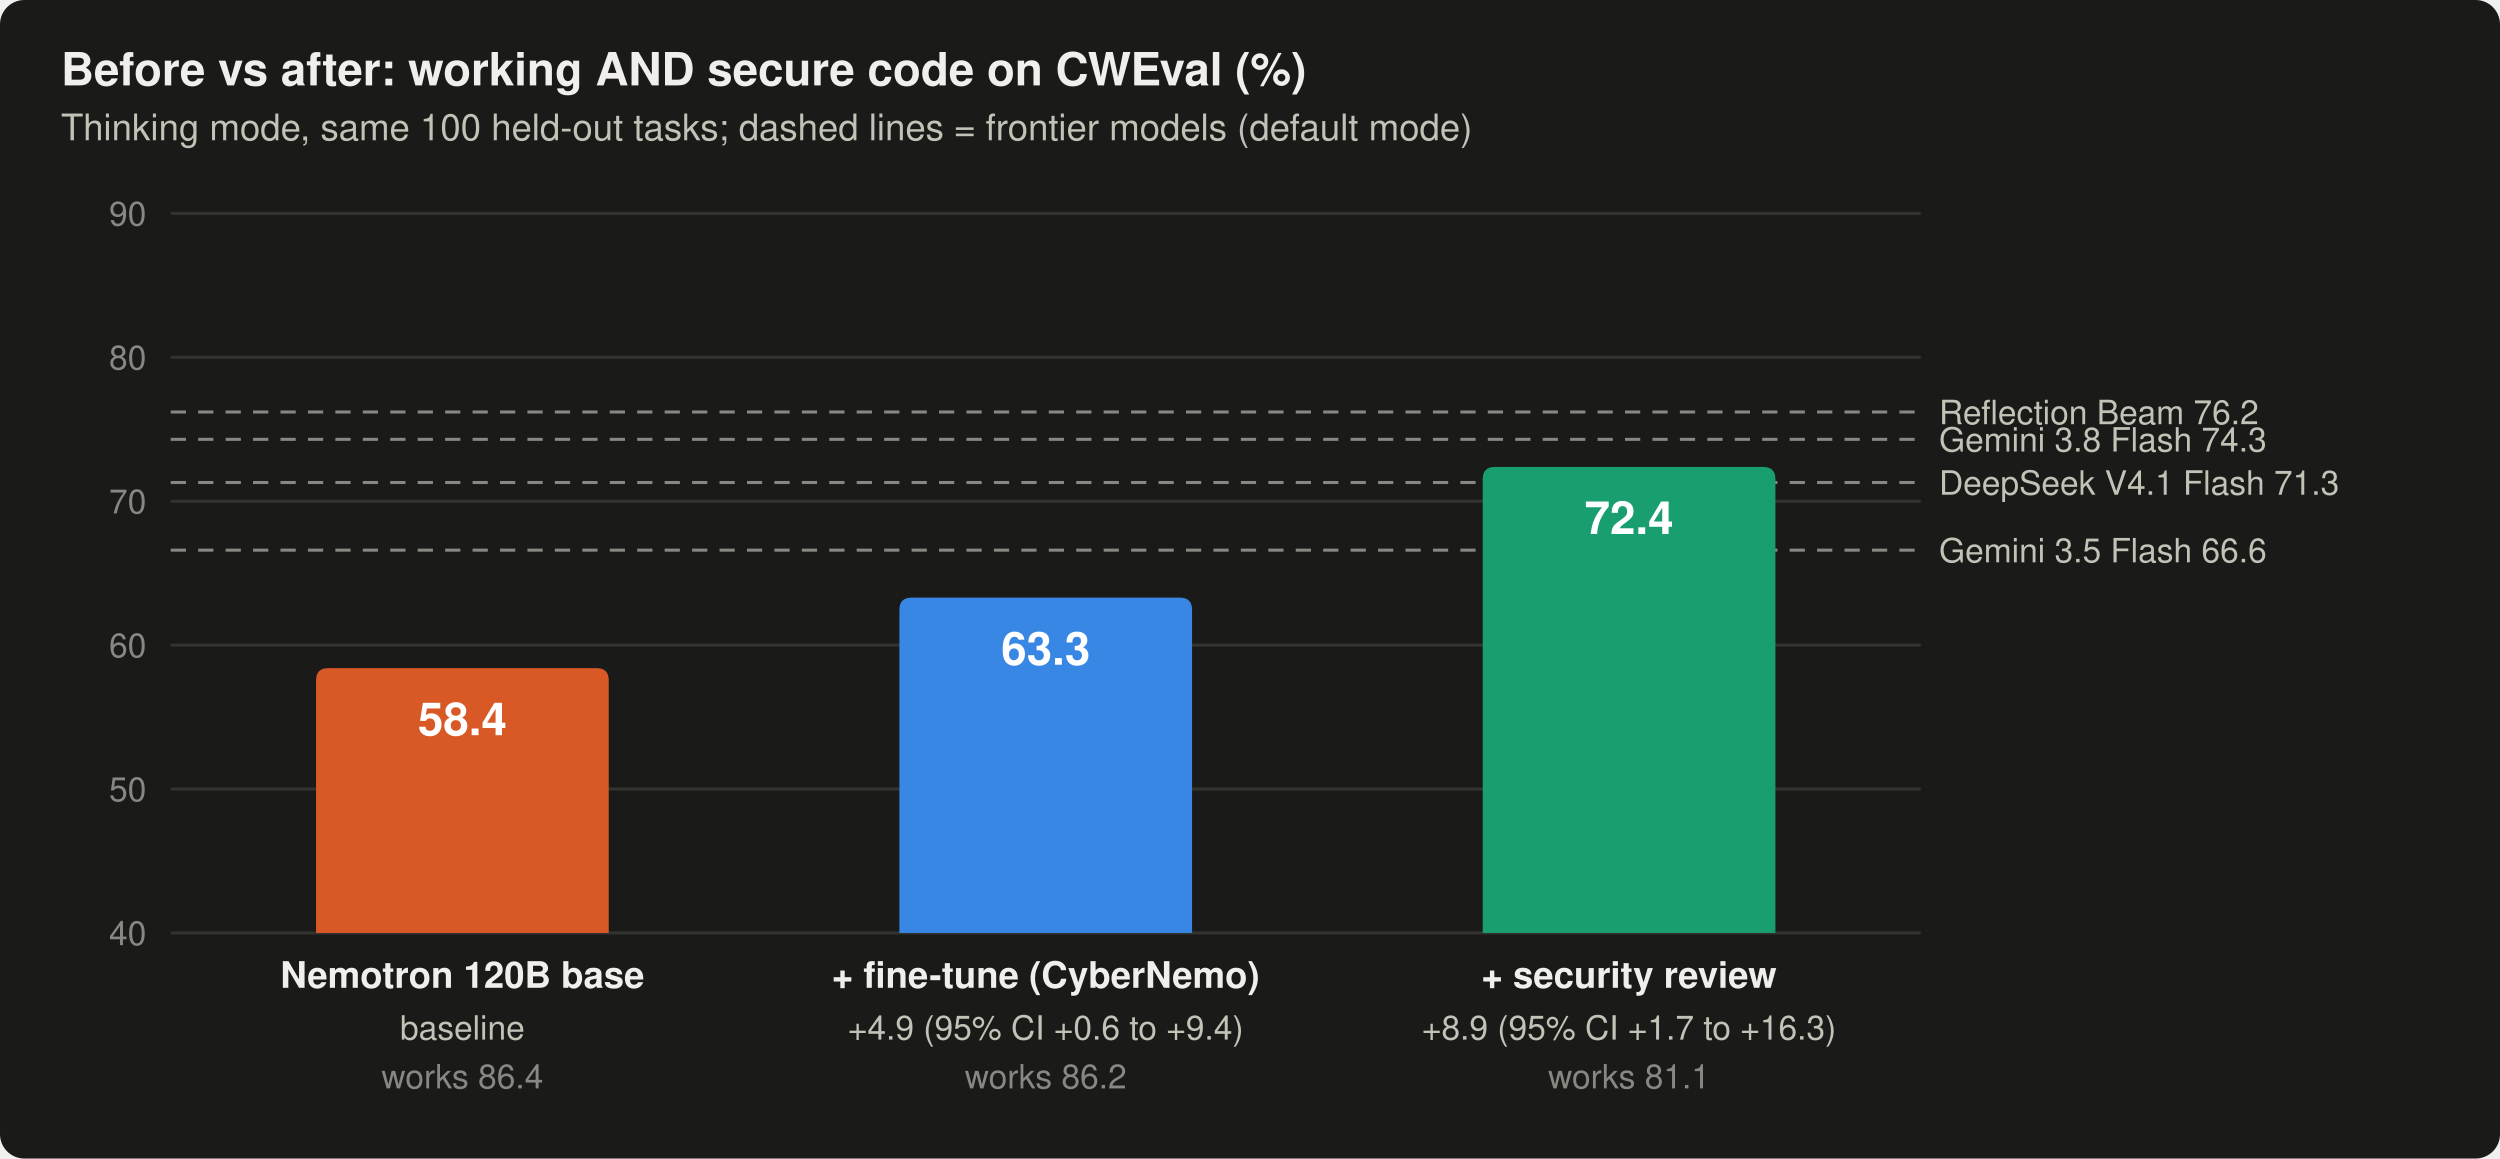
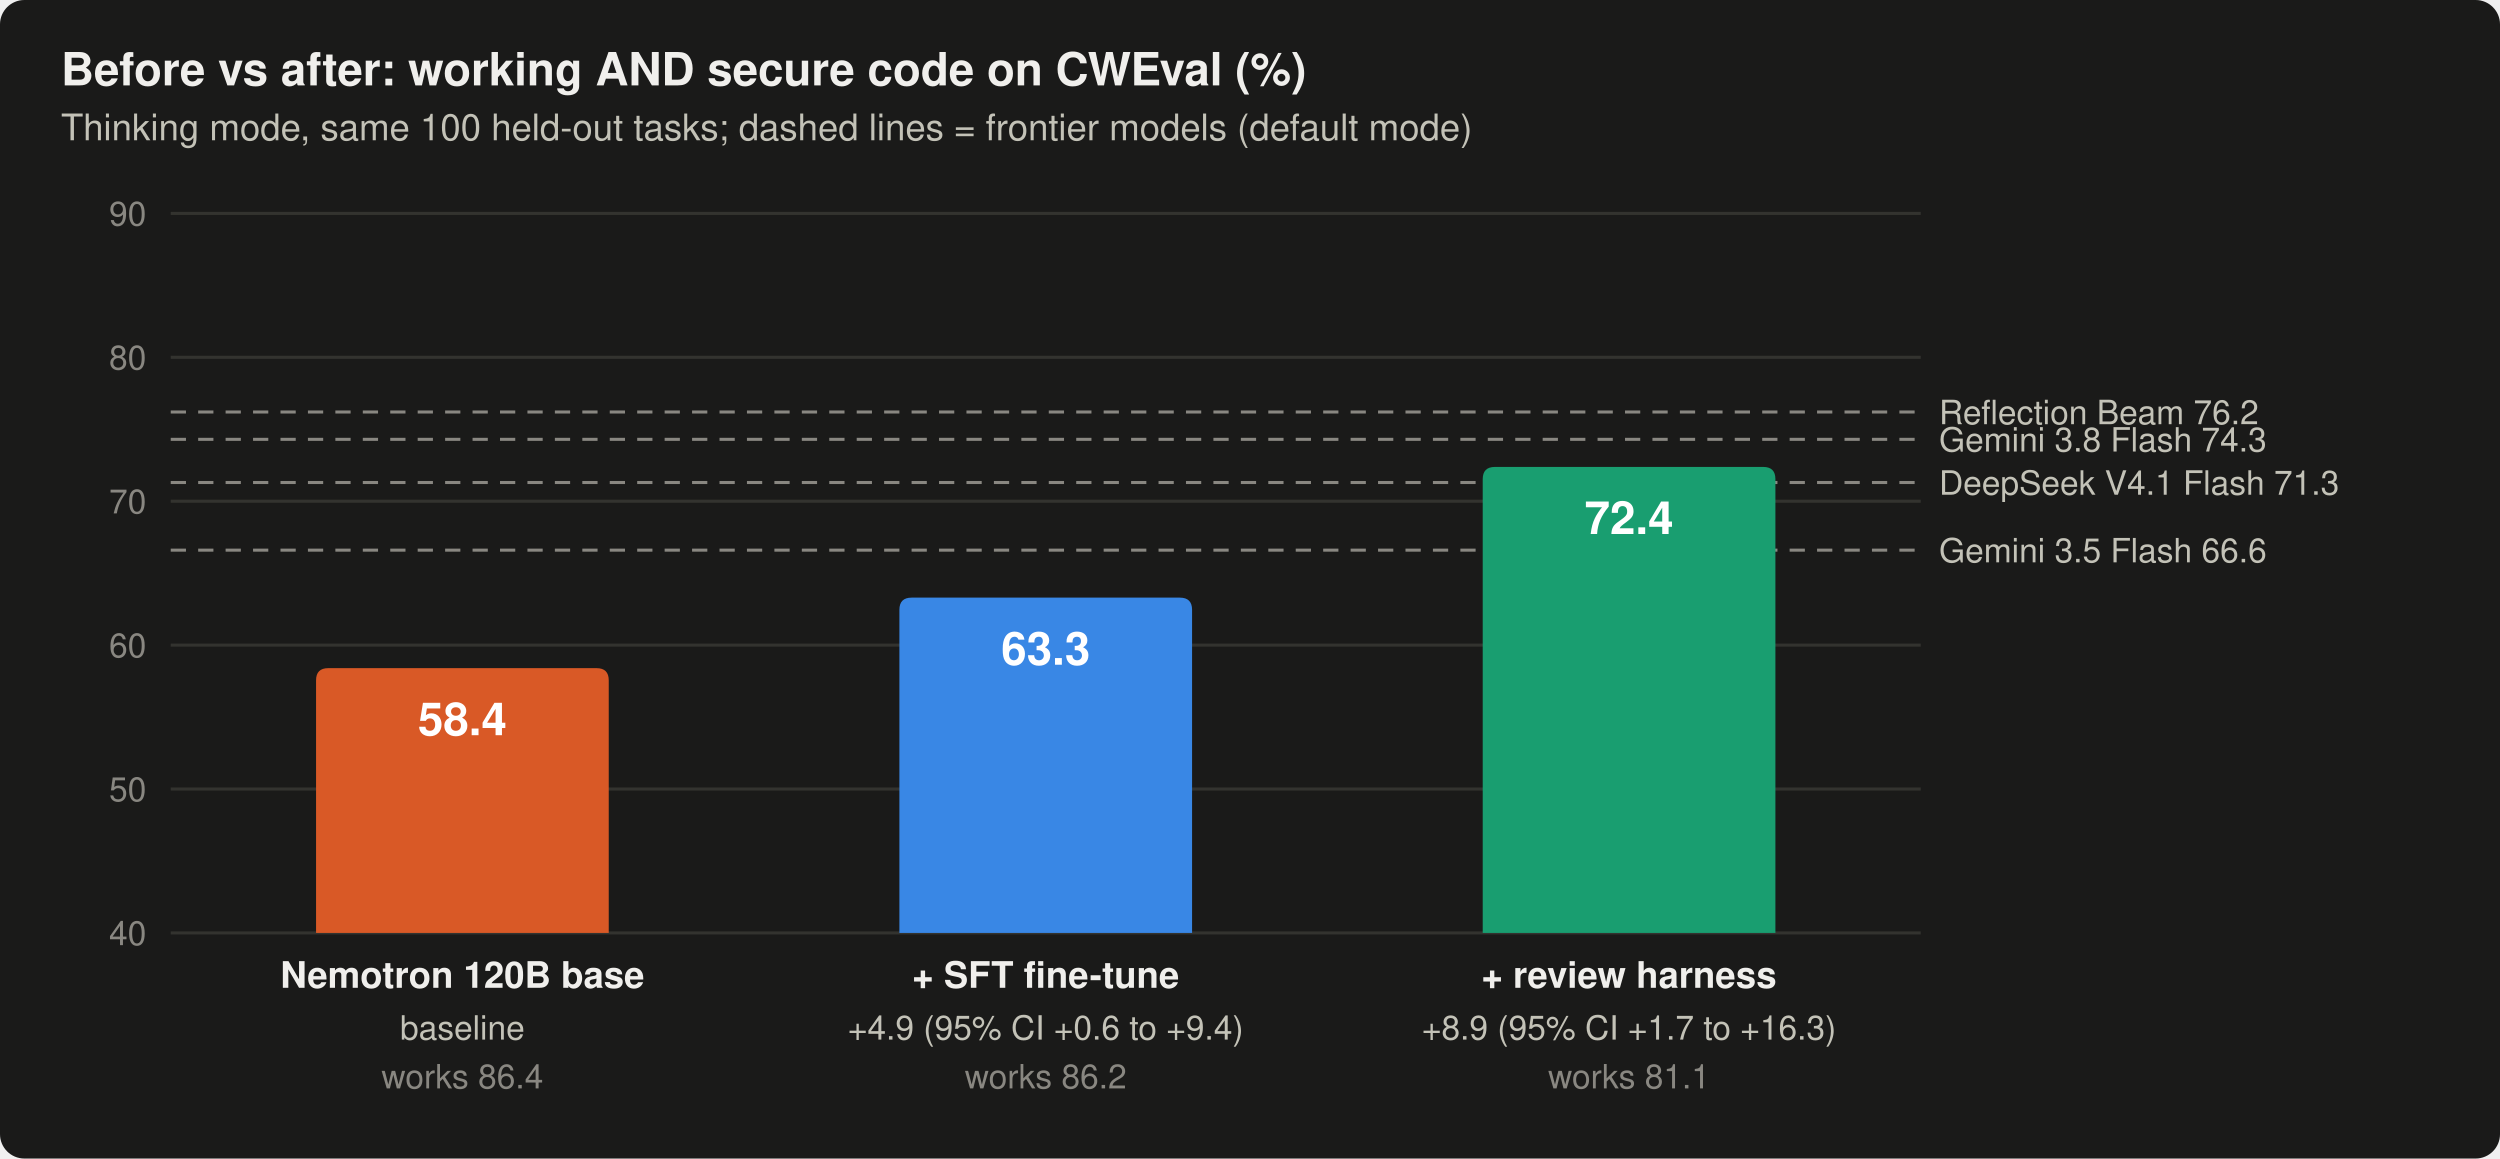
<svg xmlns="http://www.w3.org/2000/svg" width="820" height="380" viewBox="0 0 820 380" font-family="-apple-system,Segoe UI,Helvetica,Arial,sans-serif">
  <rect width="820" height="380" rx="8" fill="#1a1a19" />
  <text x="20" y="28" font-size="15" font-weight="600" fill="#f0efec">Before vs after: working AND secure code on CWEval (%)</text>
  <text x="20" y="46" font-size="12" fill="#c3c2b7">Thinking mode, same 100 held-out tasks; dashed lines = frontier models (default mode)</text>
  <line x1="56" y1="306.0" x2="630" y2="306.0" stroke="#33332f" />
  <text x="48" y="310.0" font-size="11" fill="#898781" text-anchor="end">40</text>
  <line x1="56" y1="258.8" x2="630" y2="258.8" stroke="#33332f" />
  <text x="48" y="262.8" font-size="11" fill="#898781" text-anchor="end">50</text>
  <line x1="56" y1="211.6" x2="630" y2="211.6" stroke="#33332f" />
  <text x="48" y="215.6" font-size="11" fill="#898781" text-anchor="end">60</text>
  <line x1="56" y1="164.4" x2="630" y2="164.4" stroke="#33332f" />
  <text x="48" y="168.4" font-size="11" fill="#898781" text-anchor="end">70</text>
  <line x1="56" y1="117.2" x2="630" y2="117.2" stroke="#33332f" />
  <text x="48" y="121.2" font-size="11" fill="#898781" text-anchor="end">80</text>
  <line x1="56" y1="70.0" x2="630" y2="70.0" stroke="#33332f" />
  <text x="48" y="74.0" font-size="11" fill="#898781" text-anchor="end">90</text>
  <line x1="56" y1="135.136" x2="630" y2="135.136" stroke="#898781" stroke-dasharray="5 4" />
  <text x="636" y="139.136" font-size="11" fill="#c3c2b7">Reflection Beam 76.2</text>
  <line x1="56" y1="144.104" x2="630" y2="144.104" stroke="#898781" stroke-dasharray="5 4" />
  <text x="636" y="148.104" font-size="11" fill="#c3c2b7">Gemini 3.8 Flash 74.3</text>
  <line x1="56" y1="158.264" x2="630" y2="158.264" stroke="#898781" stroke-dasharray="5 4" />
  <text x="636" y="162.264" font-size="11" fill="#c3c2b7">DeepSeek V4.1 Flash 71.3</text>
  <line x1="56" y1="180.448" x2="630" y2="180.448" stroke="#898781" stroke-dasharray="5 4" />
  <text x="636" y="184.448" font-size="11" fill="#c3c2b7">Gemini 3.5 Flash 66.6</text>
  <path d="M103.667,306.0 V223.152 Q103.667,219.152 107.667,219.152 H195.667 Q199.667,219.152 199.667,223.152 V306.0 Z" fill="#d95926" />
  <text x="151.667" y="241.152" font-size="15" font-weight="700" fill="#ffffff" text-anchor="middle">58.4</text>
  <text x="151.667" y="324" font-size="12" font-weight="600" fill="#f0efec" text-anchor="middle">Nemotron 120B base</text>
  <text x="151.667" y="341" font-size="11" fill="#c3c2b7" text-anchor="middle">baseline</text>
  <text x="151.667" y="357" font-size="11" fill="#898781" text-anchor="middle">works 86.4</text>
  <path d="M295.0,306.0 V200.024 Q295.0,196.024 299.0,196.024 H387.0 Q391.0,196.024 391.0,200.024 V306.0 Z" fill="#3987e5" />
  <text x="343.0" y="218.024" font-size="15" font-weight="700" fill="#ffffff" text-anchor="middle">63.3</text>
-   <text x="343.0" y="324" font-size="12" font-weight="600" fill="#f0efec" text-anchor="middle">+ fine-tune (CyberNemo)</text>
+   <text x="343.0" y="324" font-size="12" font-weight="600" fill="#f0efec" text-anchor="middle">+ SFT fine-tune</text>
  <text x="343.0" y="341" font-size="11" fill="#c3c2b7" text-anchor="middle">+4.9 (95% CI +0.6 to +9.4)</text>
  <text x="343.0" y="357" font-size="11" fill="#898781" text-anchor="middle">works 86.2</text>
  <path d="M486.333,306.0 V157.153 Q486.333,153.153 490.333,153.153 H578.333 Q582.333,153.153 582.333,157.153 V306.0 Z" fill="#199e70" />
  <text x="534.333" y="175.153" font-size="15" font-weight="700" fill="#ffffff" text-anchor="middle">72.4</text>
-   <text x="534.333" y="324" font-size="12" font-weight="600" fill="#f0efec" text-anchor="middle">+ security review</text>
+   <text x="534.333" y="324" font-size="12" font-weight="600" fill="#f0efec" text-anchor="middle">+ review harness</text>
  <text x="534.333" y="341" font-size="11" fill="#c3c2b7" text-anchor="middle">+8.9 (95% CI +1.7 to +16.3)</text>
  <text x="534.333" y="357" font-size="11" fill="#898781" text-anchor="middle">works 81.1</text>
</svg>
